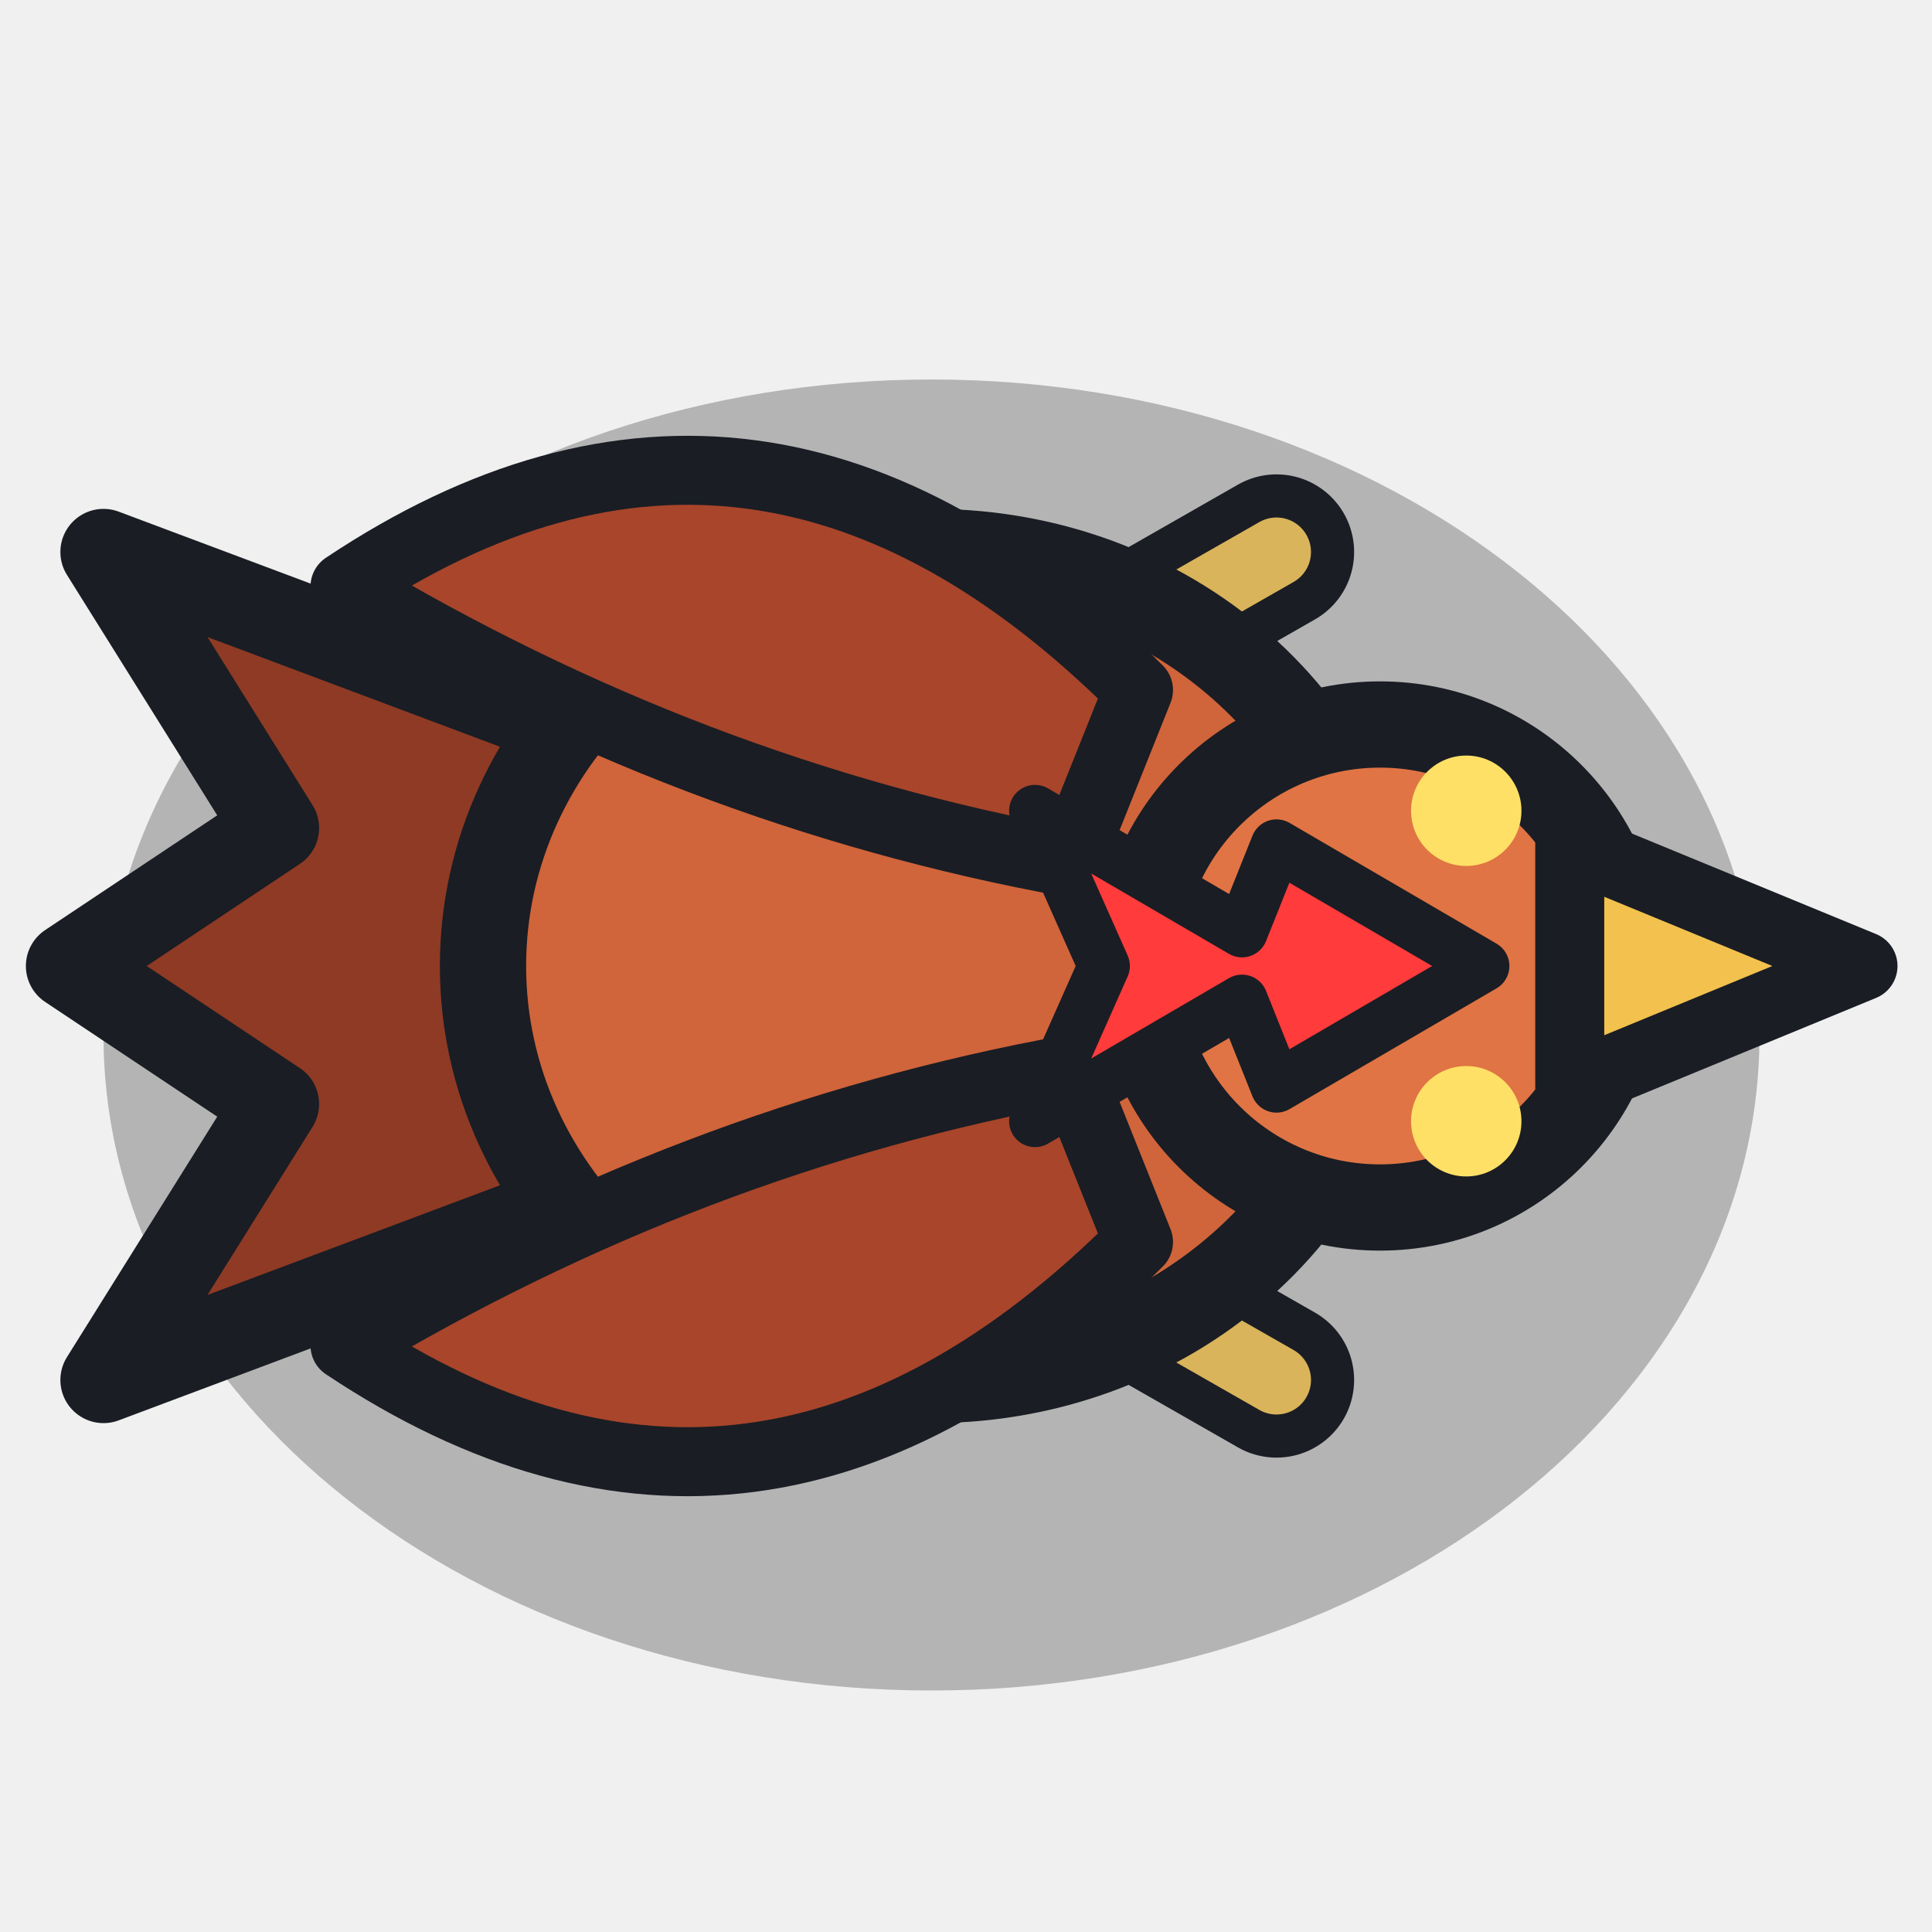
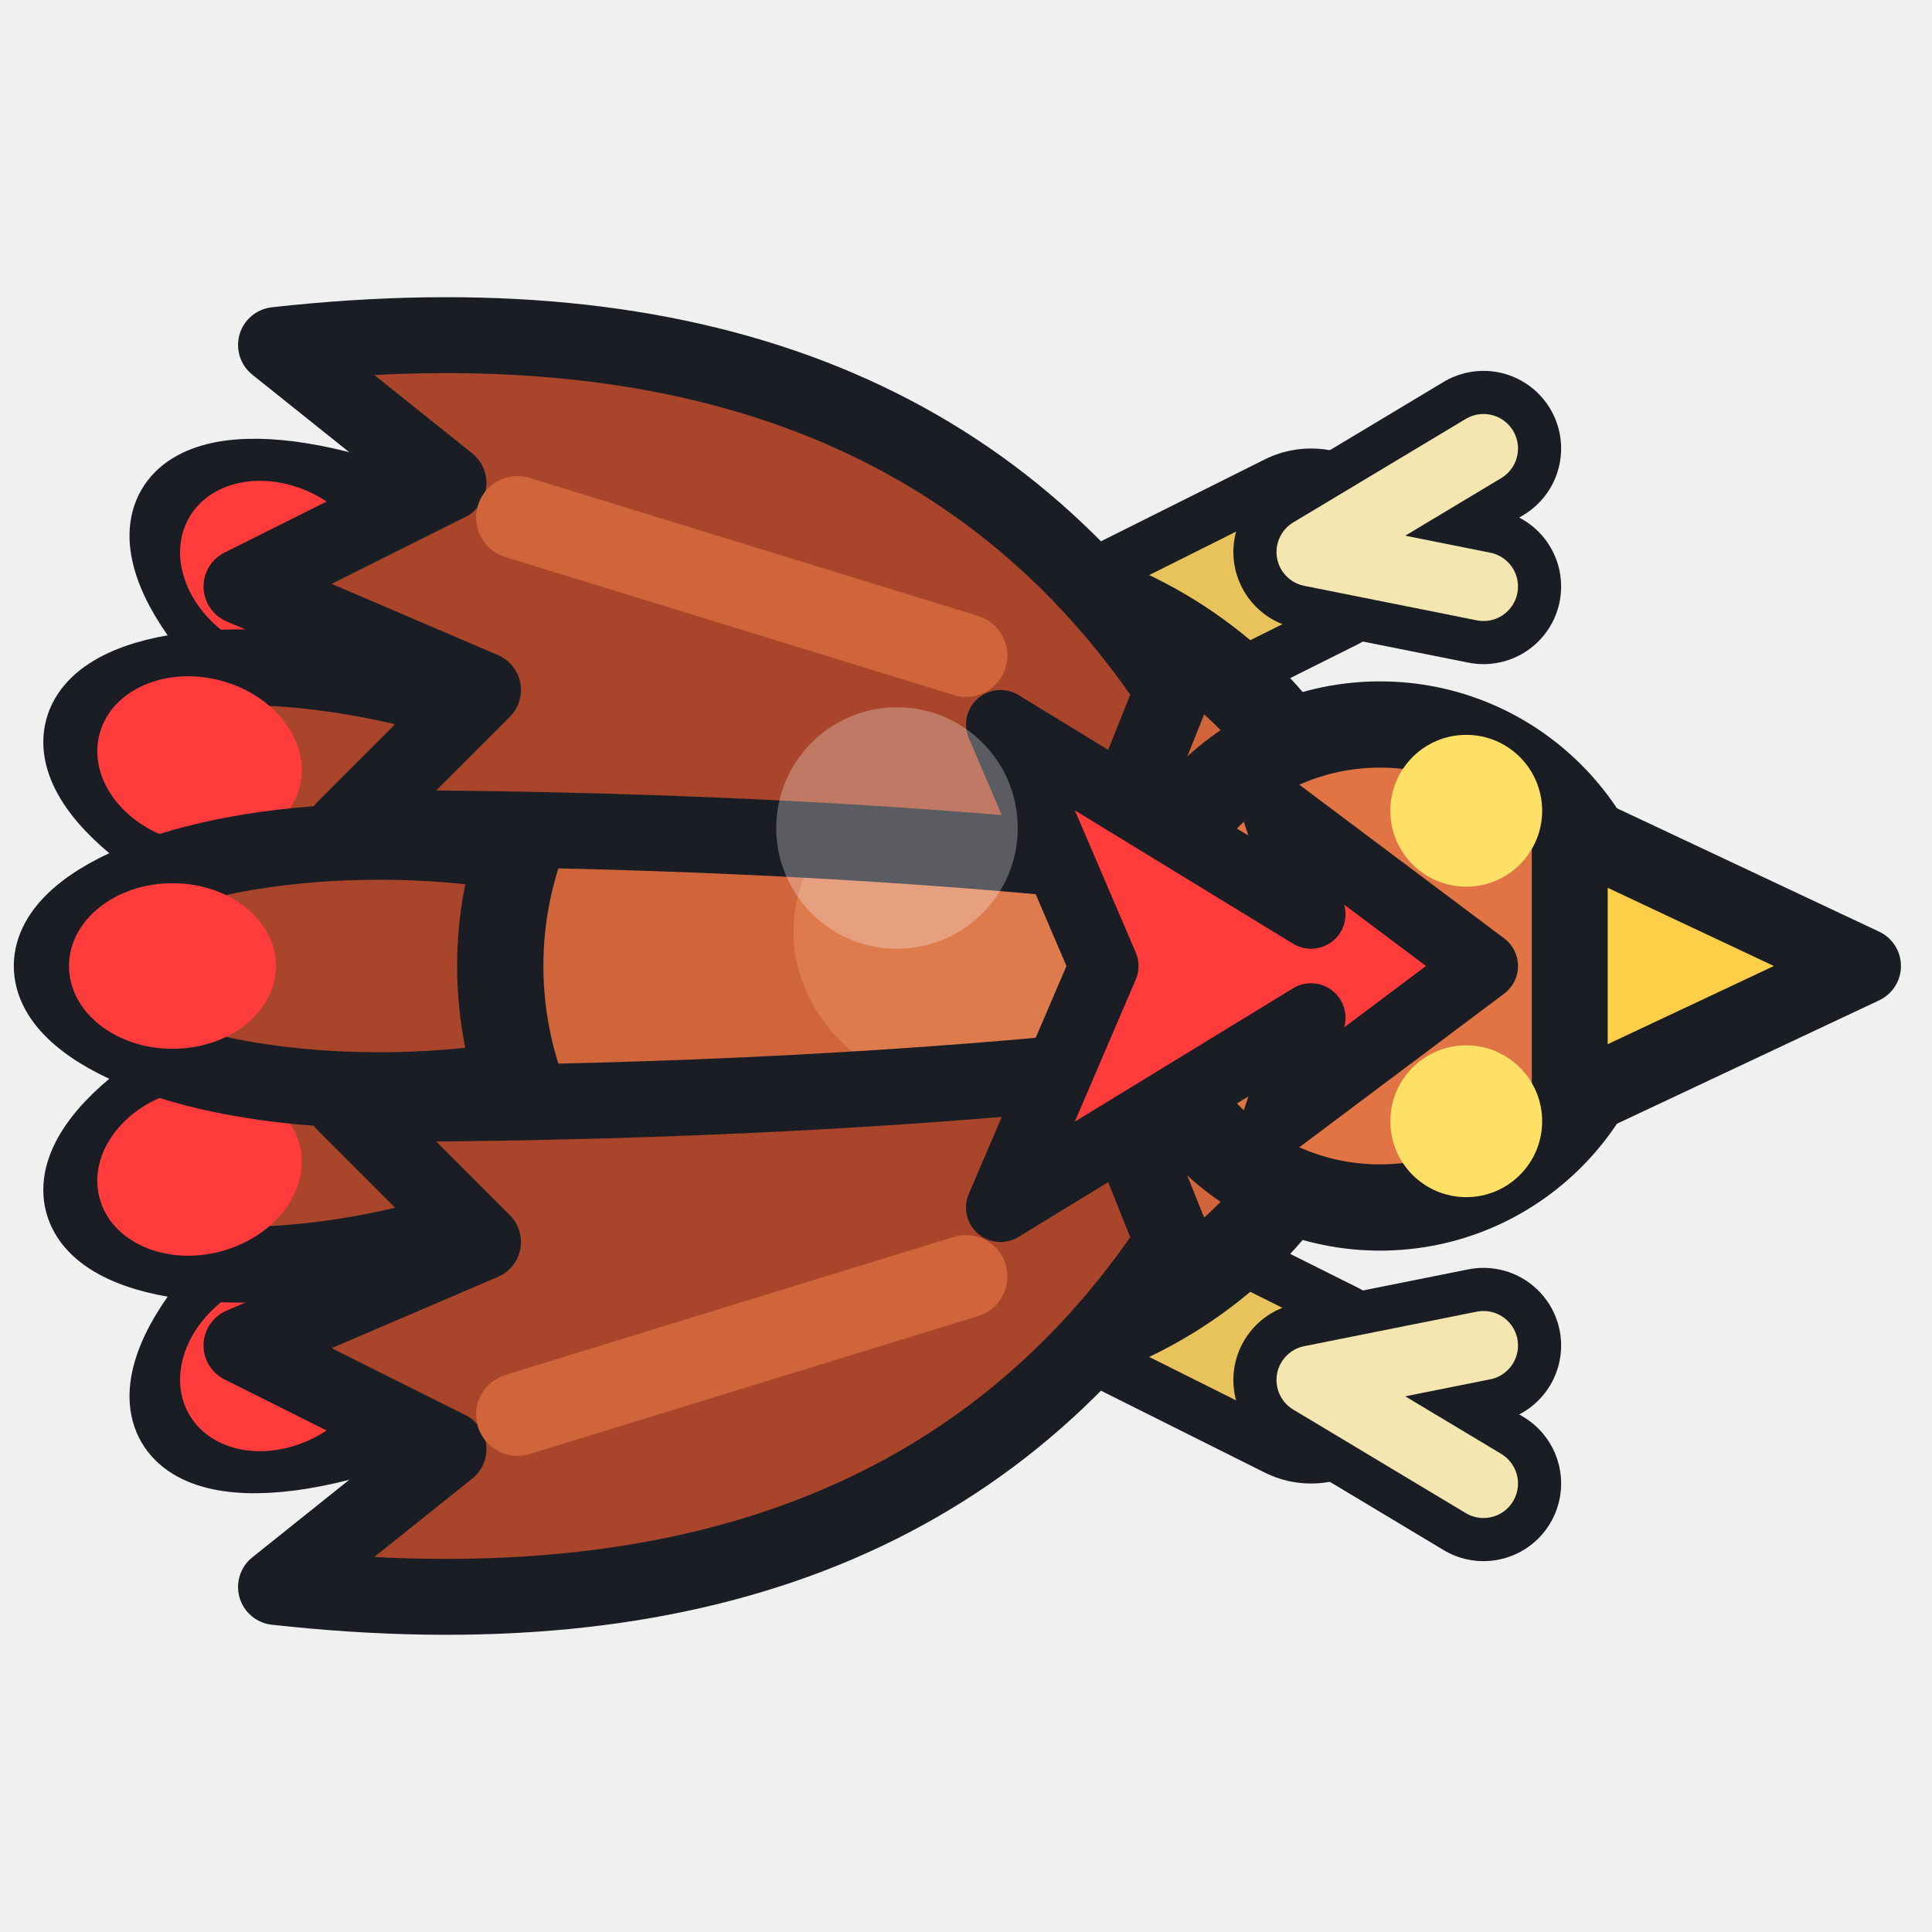
<svg xmlns="http://www.w3.org/2000/svg" width="56" height="56" viewBox="0 0 56 56">
  <g transform="translate(28 28)">
-     <ellipse cx="-1" cy="2" rx="24" ry="19" fill="#000000" opacity="0.25" />
-     <path d="M -9 -6 L -25 -12 L -20 -4 L -26 0 L -20 4 L -25 12 L -9 6 Z" fill="#8f3a24" stroke="#1a1d24" stroke-width="2.5" stroke-linejoin="round" />
-     <path d="M 2 -8 L 9 -12 M 2 8 L 9 12" stroke="#1a1d24" stroke-width="4.5" stroke-linecap="round" />
-     <path d="M 2 -8 L 9 -12 M 2 8 L 9 12" stroke="#d9b45a" stroke-width="2" stroke-linecap="round" />
-     <ellipse cx="-1" cy="0" rx="13" ry="12" fill="#d0643a" stroke="#1a1d24" stroke-width="2.5" />
-     <path d="M 5 -8 Q -6 -19 -18 -11 Q -8 -5 3 -3 Z" fill="#a8452a" stroke="#1a1d24" stroke-width="2" stroke-linejoin="round" />
-     <path d="M 5 8 Q -6 19 -18 11 Q -8 5 3 3 Z" fill="#a8452a" stroke="#1a1d24" stroke-width="2" stroke-linejoin="round" />
-     <circle cx="12" cy="0" r="7" fill="#e07444" stroke="#1a1d24" stroke-width="2.5" />
-     <path d="M 17.5 -3.5 L 26 0 L 17.5 3.5 Z" fill="#f2c14e" stroke="#1a1d24" stroke-width="2" stroke-linejoin="round" />
-     <path d="M 15 0 L 9 -3.5 L 8 -1 L 2 -4.5 L 4 0 L 2 4.5 L 8 1 L 9 3.5 Z" fill="#ff3b3b" stroke="#1a1d24" stroke-width="1.5" stroke-linejoin="round" />
-     <circle cx="14.5" cy="-4.5" r="1.6" fill="#ffe066" />
-     <circle cx="14.5" cy="4.5" r="1.6" fill="#ffe066" />
+     <g transform="scale(1.0)">
+       <ellipse cx="0" cy="0" rx="9.5" ry="3.6" transform="rotate(-30) translate(-17 0)" fill="#a8452a" stroke="#1a1d24" stroke-width="2.2" stroke-linejoin="round" stroke-linecap="round" />
+       <ellipse cx="0" cy="0" rx="3" ry="2.4" transform="rotate(-30) translate(-23 0)" fill="#ff3b3b" />
+       <ellipse cx="0" cy="0" rx="9.5" ry="3.6" transform="rotate(30) translate(-17 0)" fill="#a8452a" stroke="#1a1d24" stroke-width="2.2" stroke-linejoin="round" stroke-linecap="round" />
+       <ellipse cx="0" cy="0" rx="3" ry="2.4" transform="rotate(30) translate(-23 0)" fill="#ff3b3b" />
+       <ellipse cx="0" cy="0" rx="9.5" ry="3.6" transform="rotate(-15) translate(-17 0)" fill="#a8452a" stroke="#1a1d24" stroke-width="2.2" stroke-linejoin="round" stroke-linecap="round" />
+       <ellipse cx="0" cy="0" rx="3" ry="2.4" transform="rotate(-15) translate(-23 0)" fill="#ff3b3b" />
+       <ellipse cx="0" cy="0" rx="9.5" ry="3.6" transform="rotate(15) translate(-17 0)" fill="#a8452a" stroke="#1a1d24" stroke-width="2.2" stroke-linejoin="round" stroke-linecap="round" />
+       <ellipse cx="0" cy="0" rx="3" ry="2.4" transform="rotate(15) translate(-23 0)" fill="#ff3b3b" />
+       <ellipse cx="0" cy="0" rx="9.5" ry="3.6" transform="rotate(0) translate(-17 0)" fill="#a8452a" stroke="#1a1d24" stroke-width="2.2" stroke-linejoin="round" stroke-linecap="round" />
+       <ellipse cx="0" cy="0" rx="3" ry="2.4" transform="rotate(0) translate(-23 0)" fill="#ff3b3b" />
+       <path d="M 2 -8 L 10 -12 M 2 8 L 10 12" stroke="#1a1d24" stroke-width="6" stroke-linecap="round" />
+       <path d="M 2 -8 L 10 -12 M 2 8 L 10 12" stroke="#e8c25a" stroke-width="3" stroke-linecap="round" />
+       <path d="M 10 -12 L 15 -15 M 10 -12 L 15 -11 M 10 12 L 15 15 M 10 12 L 15 11" stroke="#1a1d24" stroke-width="4.5" stroke-linecap="round" />
+       <path d="M 10 -12 L 15 -15 M 10 -12 L 15 -11 M 10 12 L 15 15 M 10 12 L 15 11" stroke="#f4e6b0" stroke-width="2" stroke-linecap="round" />
+       <ellipse cx="-1" cy="0" rx="12.5" ry="11.5" fill="#d0643a" stroke="#1a1d24" stroke-width="2.5" stroke-linejoin="round" stroke-linecap="round" />
+       <ellipse cx="1" cy="-1" rx="6" ry="5" fill="#e88a5a" opacity="0.6" />
+       <path d="M 6 -8 Q -2 -20 -20 -18 L -15 -14 L -21 -11 L -14 -8 L -18 -4 Q -6 -4 4 -3 Z" fill="#a8452a" stroke="#1a1d24" stroke-width="2.2" stroke-linejoin="round" stroke-linecap="round" />
+       <path d="M 6 8 Q -2 20 -20 18 L -15 14 L -21 11 L -14 8 L -18 4 Q -6 4 4 3 Z" fill="#a8452a" stroke="#1a1d24" stroke-width="2.2" stroke-linejoin="round" stroke-linecap="round" />
+       <path d="M 0 -9 L -13 -13 M 0 9 L -13 13" stroke="#d0643a" stroke-width="2.4" stroke-linecap="round" />
+       <circle cx="12" cy="0" r="7" fill="#e07444" stroke="#1a1d24" stroke-width="2.5" stroke-linejoin="round" stroke-linecap="round" />
+       <path d="M 17.5 -4 L 26 0 L 17.5 4 Z" fill="#ffcf4a" stroke="#1a1d24" stroke-width="2.2" stroke-linejoin="round" stroke-linecap="round" />
+       <path d="M 15 0 L 9 -4.5 L 10 -1.5 L 1 -7 L 4 0 L 1 7 L 10 1.5 L 9 4.5 Z" fill="#ff3b3b" stroke="#1a1d24" stroke-width="2" stroke-linejoin="round" stroke-linecap="round" />
+       <circle cx="14.5" cy="-4.5" r="2.2" fill="#ffe066" />
+       <circle cx="14.5" cy="4.5" r="2.2" fill="#ffe066" />
+       <circle cx="-2" cy="-4" r="3.5" fill="#ffffff" opacity="0.28" />
+     </g>
  </g>
</svg>
